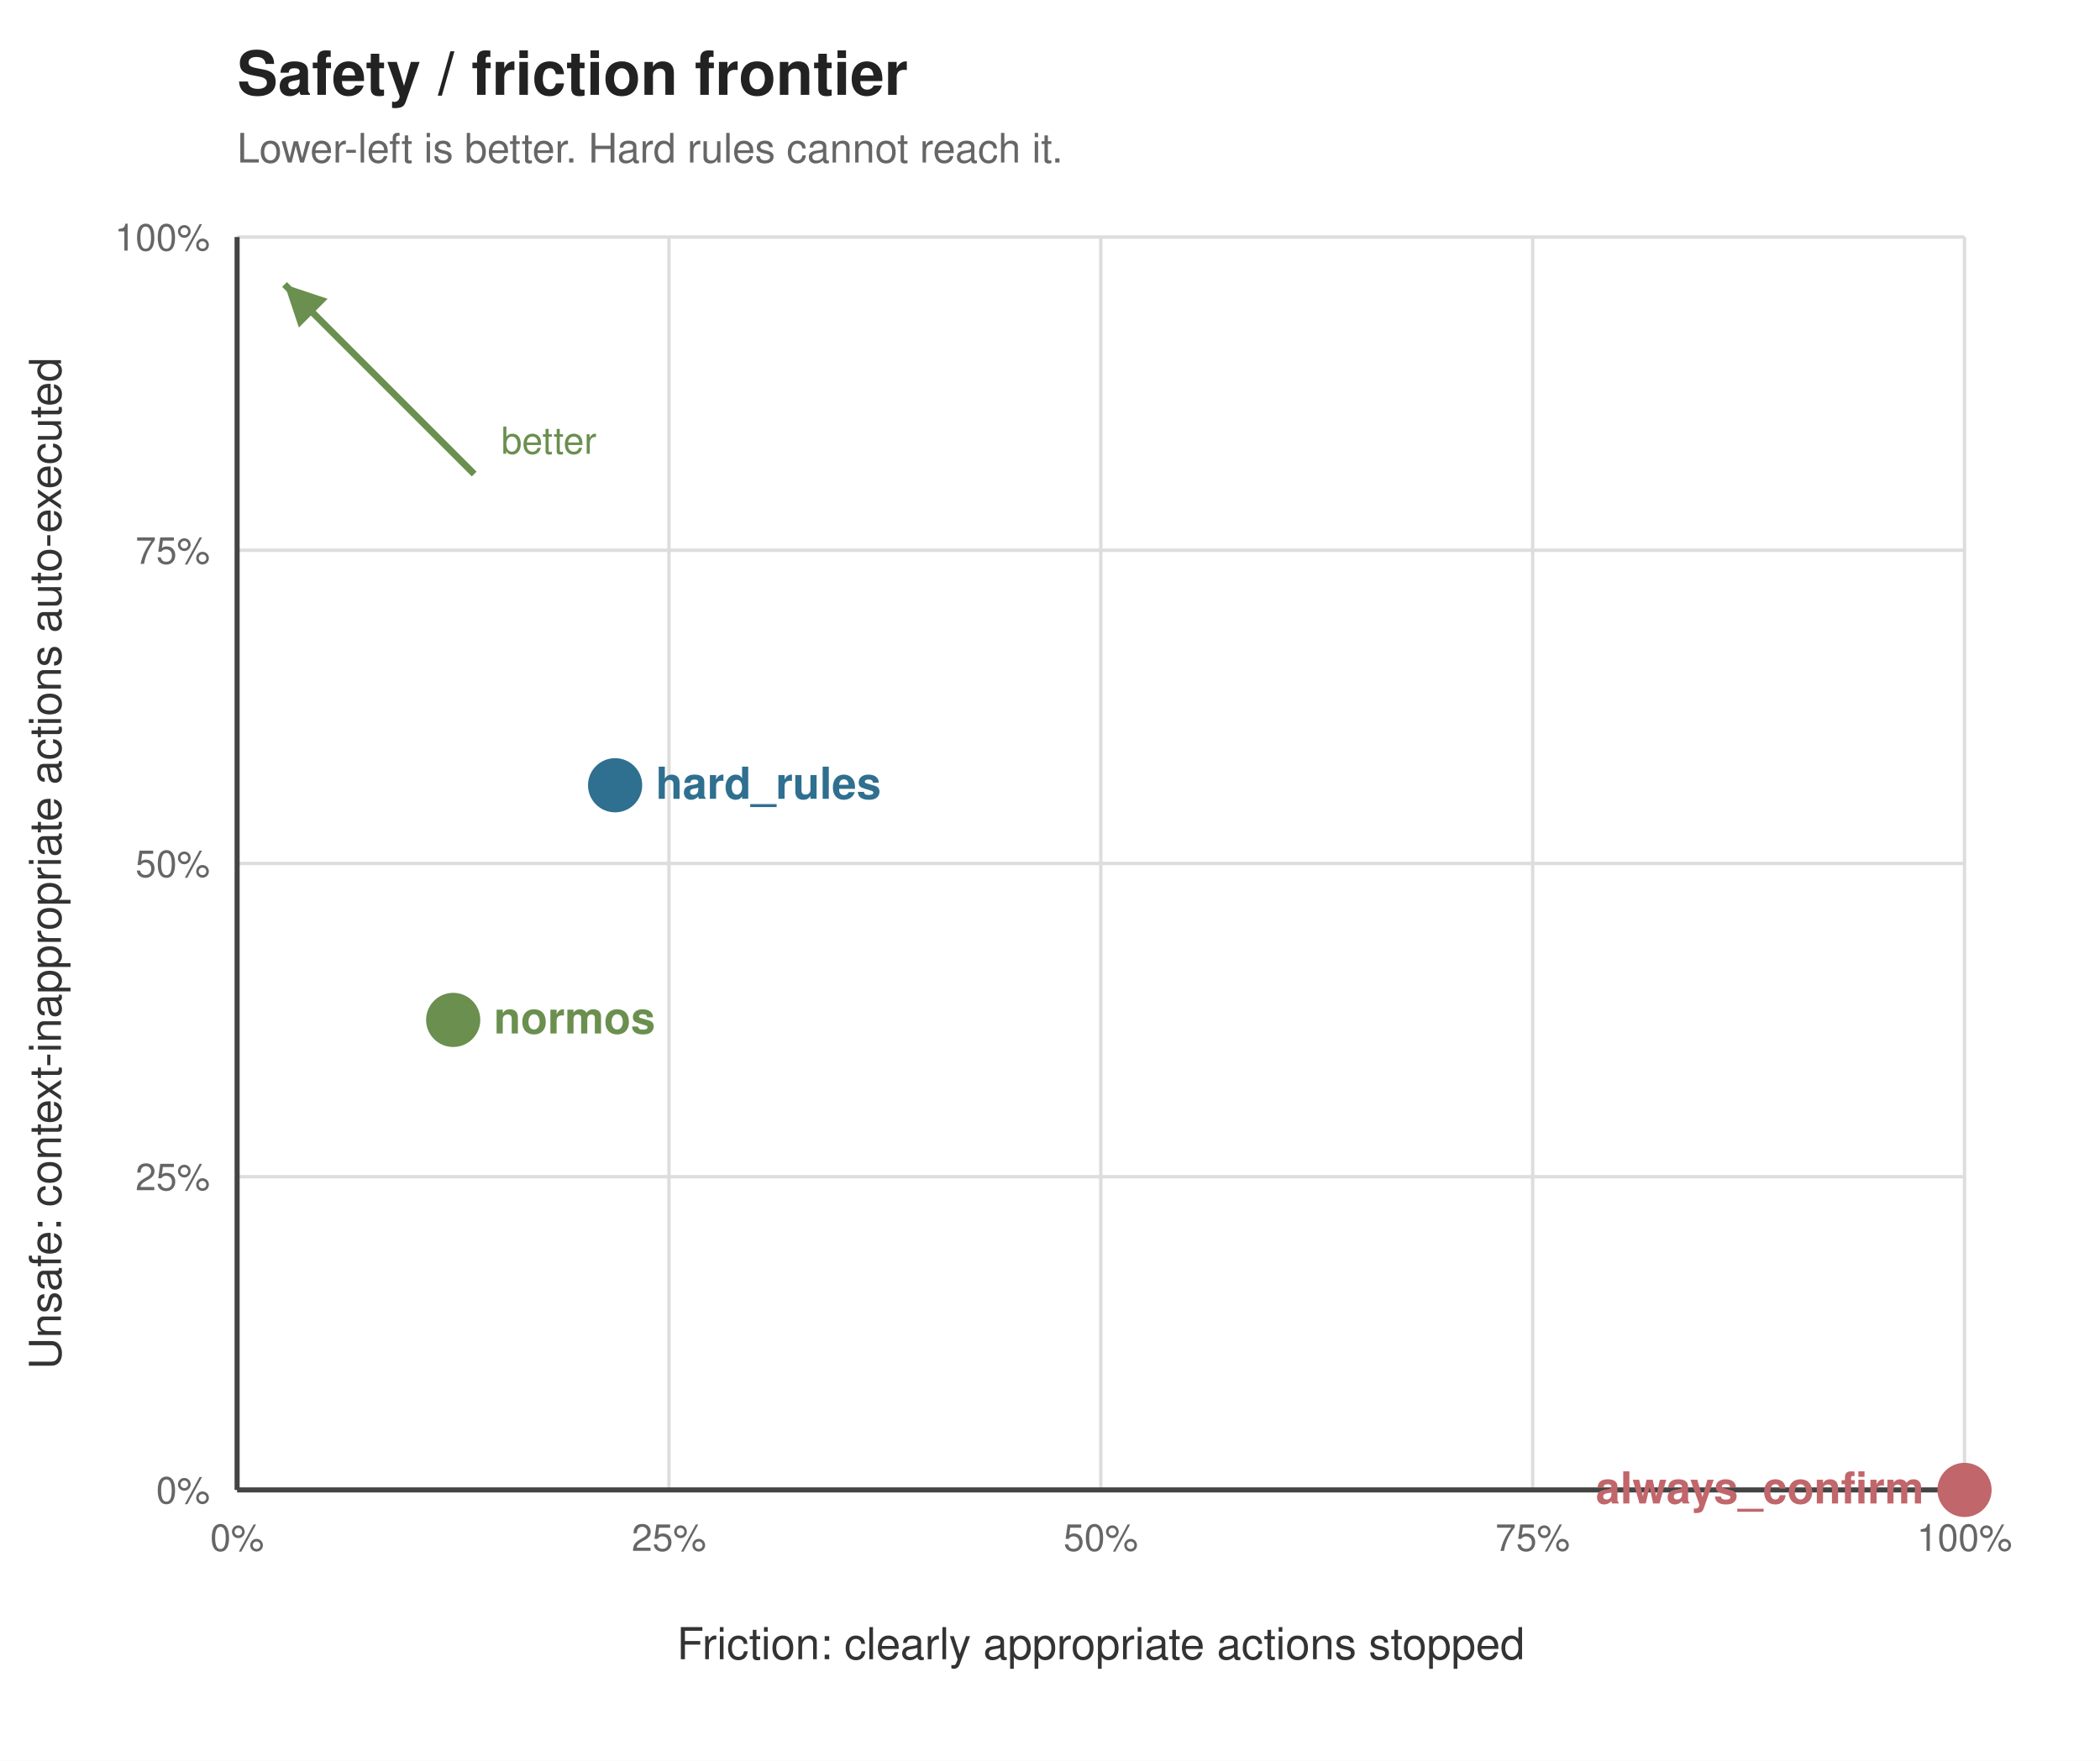
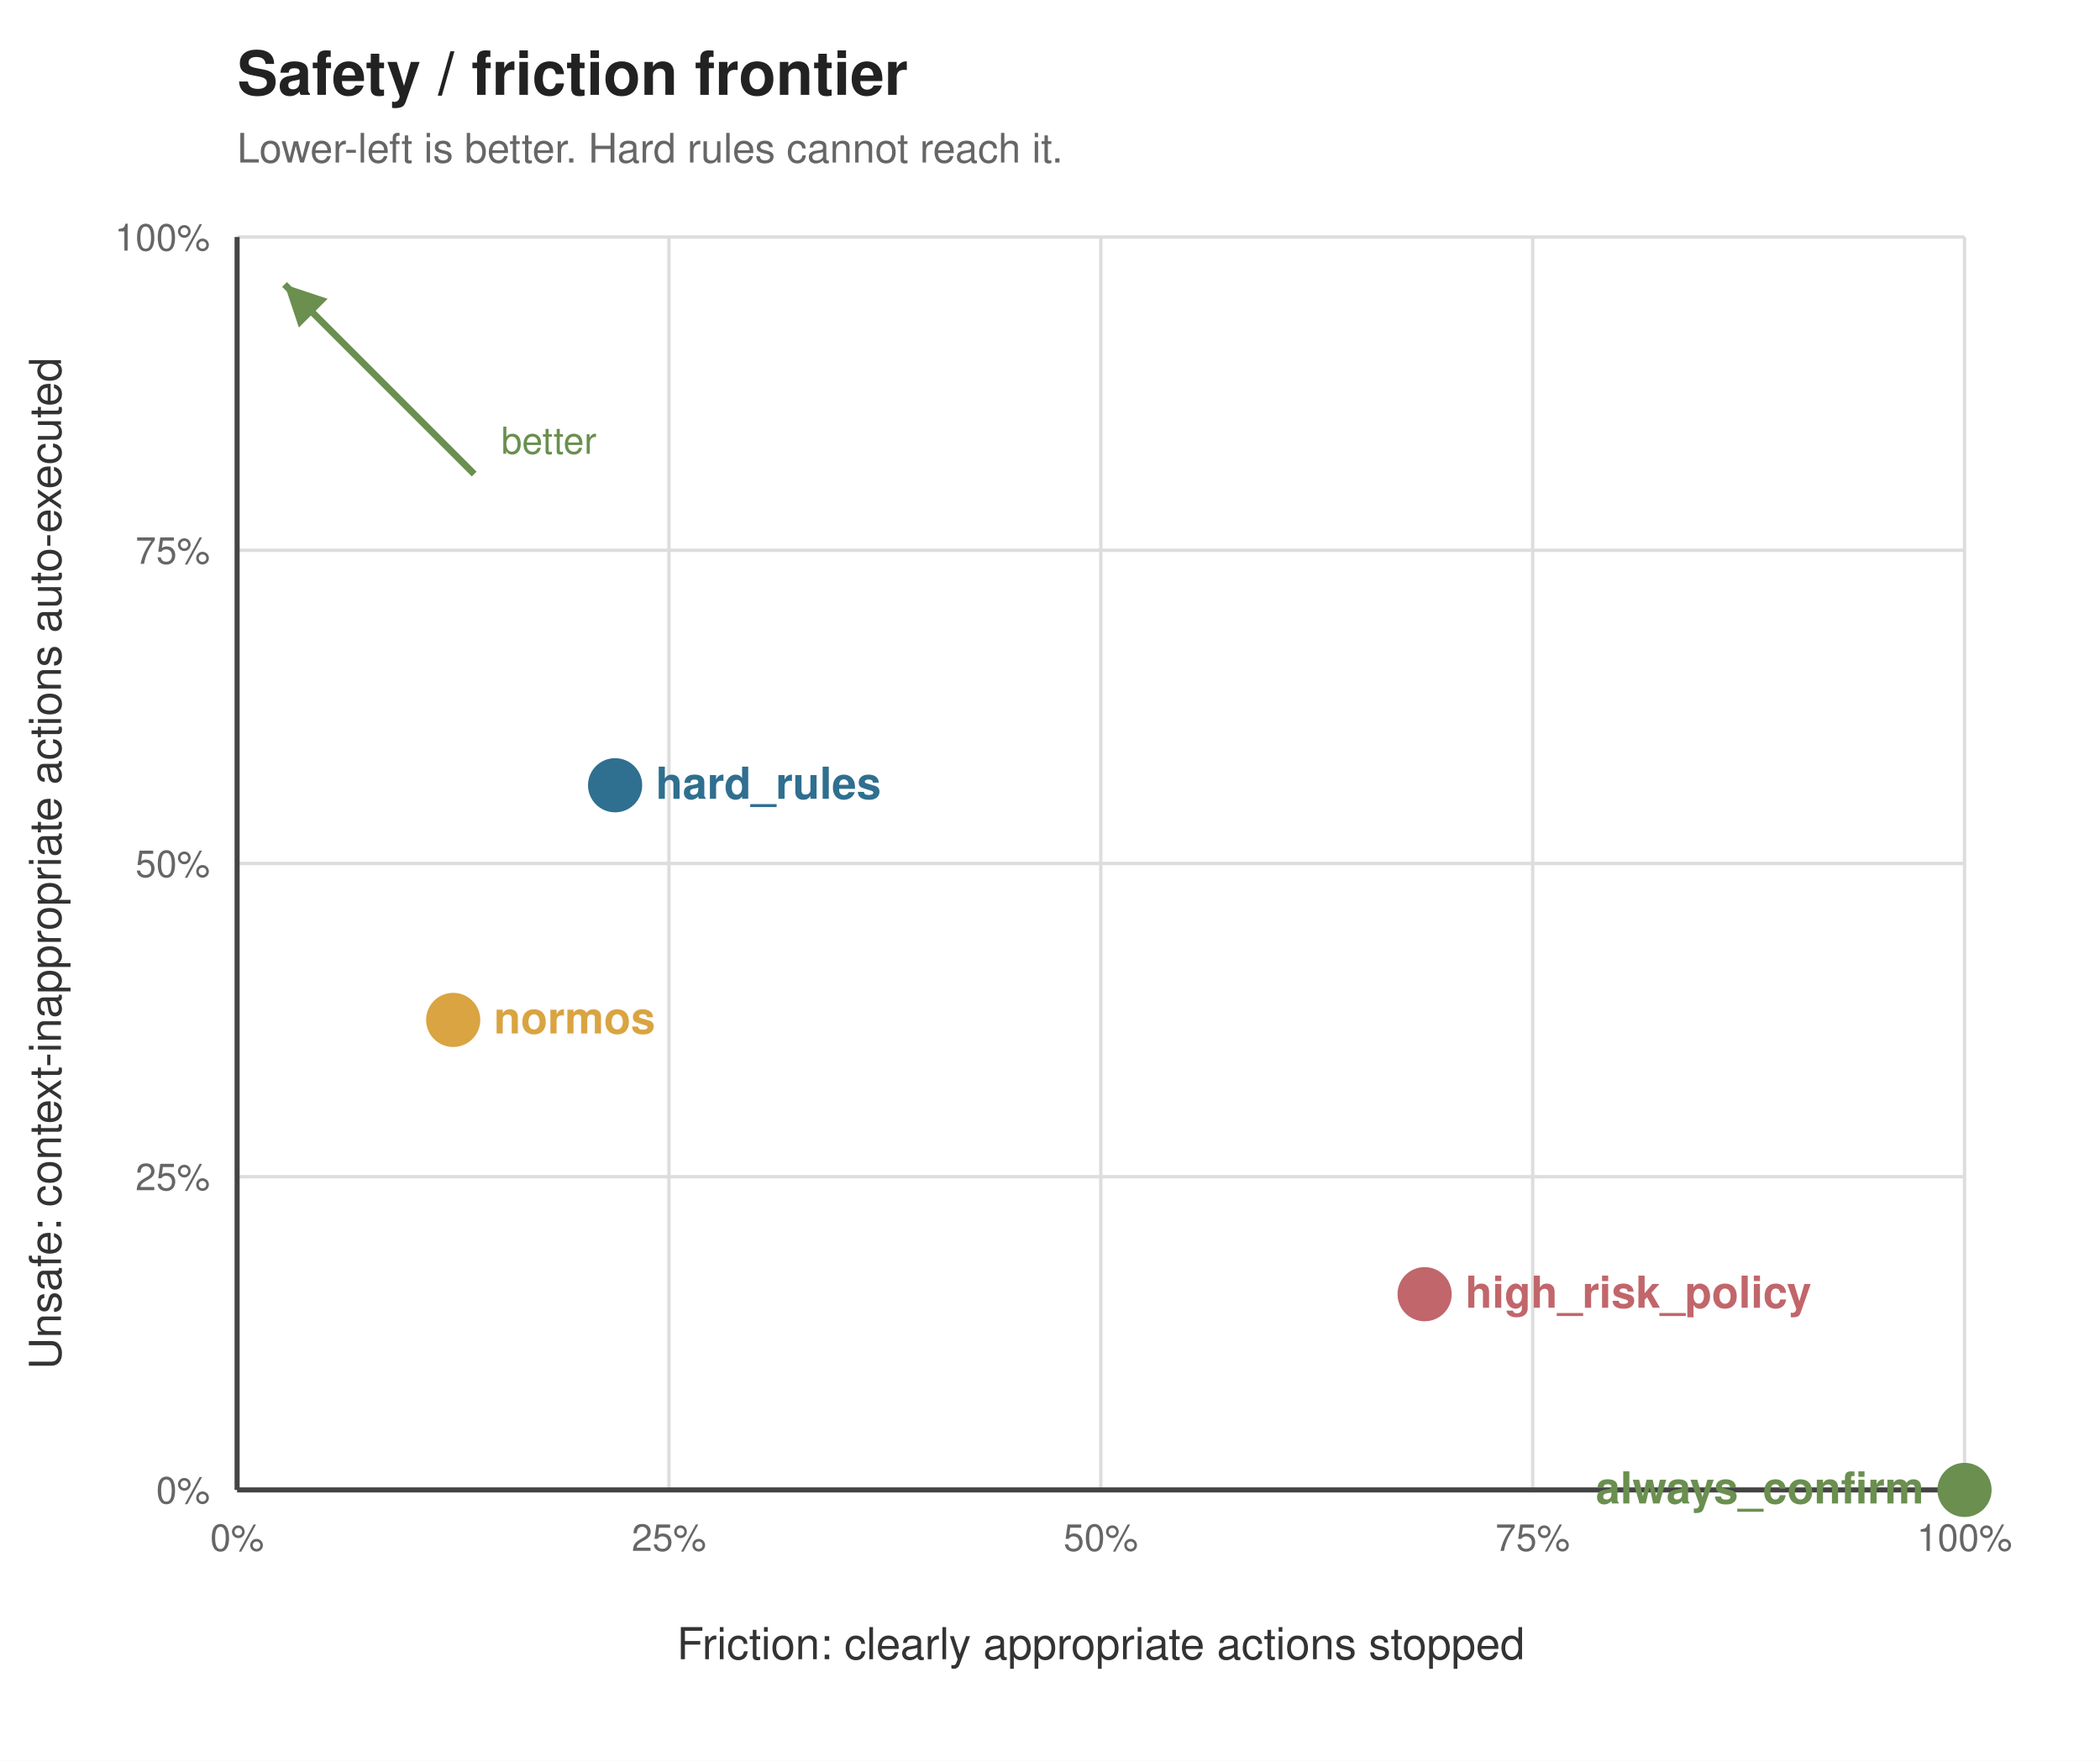
<svg xmlns="http://www.w3.org/2000/svg" viewBox="0 0 620 520" width="620" height="520" role="img">
  <rect width="620" height="520" fill="white" />
  <text x="70.0" y="28.0" font-family="Segoe UI, Helvetica, Arial, sans-serif" font-size="18" fill="#222" font-weight="bold" text-anchor="start">Safety / friction frontier</text>
  <text x="70.0" y="48.0" font-family="Segoe UI, Helvetica, Arial, sans-serif" font-size="12" fill="#666" font-weight="normal" text-anchor="start">Lower-left is better. Hard rules cannot reach it.</text>
  <line x1="70.0" y1="70" x2="70.0" y2="440" stroke="#dddddd" />
  <line x1="70" y1="440.0" x2="580" y2="440.0" stroke="#dddddd" />
  <text x="70.0" y="458.0" font-family="Segoe UI, Helvetica, Arial, sans-serif" font-size="11" fill="#666" font-weight="normal" text-anchor="middle">0%</text>
  <text x="62.0" y="444.0" font-family="Segoe UI, Helvetica, Arial, sans-serif" font-size="11" fill="#666" font-weight="normal" text-anchor="end">0%</text>
  <line x1="197.5" y1="70" x2="197.5" y2="440" stroke="#dddddd" />
  <line x1="70" y1="347.5" x2="580" y2="347.5" stroke="#dddddd" />
  <text x="197.5" y="458.0" font-family="Segoe UI, Helvetica, Arial, sans-serif" font-size="11" fill="#666" font-weight="normal" text-anchor="middle">25%</text>
  <text x="62.0" y="351.5" font-family="Segoe UI, Helvetica, Arial, sans-serif" font-size="11" fill="#666" font-weight="normal" text-anchor="end">25%</text>
  <line x1="325.0" y1="70" x2="325.0" y2="440" stroke="#dddddd" />
  <line x1="70" y1="255.0" x2="580" y2="255.0" stroke="#dddddd" />
  <text x="325.0" y="458.0" font-family="Segoe UI, Helvetica, Arial, sans-serif" font-size="11" fill="#666" font-weight="normal" text-anchor="middle">50%</text>
  <text x="62.0" y="259.0" font-family="Segoe UI, Helvetica, Arial, sans-serif" font-size="11" fill="#666" font-weight="normal" text-anchor="end">50%</text>
  <line x1="452.5" y1="70" x2="452.5" y2="440" stroke="#dddddd" />
  <line x1="70" y1="162.5" x2="580" y2="162.5" stroke="#dddddd" />
  <text x="452.5" y="458.0" font-family="Segoe UI, Helvetica, Arial, sans-serif" font-size="11" fill="#666" font-weight="normal" text-anchor="middle">75%</text>
  <text x="62.0" y="166.5" font-family="Segoe UI, Helvetica, Arial, sans-serif" font-size="11" fill="#666" font-weight="normal" text-anchor="end">75%</text>
  <line x1="580.0" y1="70" x2="580.0" y2="440" stroke="#dddddd" />
  <line x1="70" y1="70.0" x2="580" y2="70.0" stroke="#dddddd" />
  <text x="580.0" y="458.0" font-family="Segoe UI, Helvetica, Arial, sans-serif" font-size="11" fill="#666" font-weight="normal" text-anchor="middle">100%</text>
  <text x="62.0" y="74.0" font-family="Segoe UI, Helvetica, Arial, sans-serif" font-size="11" fill="#666" font-weight="normal" text-anchor="end">100%</text>
  <line x1="70" y1="440" x2="580" y2="440" stroke="#444" stroke-width="1.5" />
  <line x1="70" y1="70" x2="70" y2="440" stroke="#444" stroke-width="1.5" />
  <text x="325.0" y="490.0" font-family="Segoe UI, Helvetica, Arial, sans-serif" font-size="13" fill="#333" font-weight="normal" text-anchor="middle">Friction: clearly appropriate actions stopped</text>
  <text x="18.0" y="255.0" font-family="Segoe UI, Helvetica, Arial, sans-serif" font-size="13" fill="#333" font-weight="normal" text-anchor="middle" transform="rotate(-90 18 255.0)">Unsafe: context-inappropriate actions auto-executed</text>
  <line x1="140" y1="140" x2="84" y2="84" stroke="#6a8f4f" stroke-width="2" marker-end="url(#arrow)" />
  <defs>
    <marker id="arrow" markerWidth="9" markerHeight="9" refX="6" refY="3" orient="auto">
      <path d="M0,0 L6,3 L0,6 Z" fill="#6a8f4f" />
    </marker>
  </defs>
  <text x="148.0" y="134.0" font-family="Segoe UI, Helvetica, Arial, sans-serif" font-size="11" fill="#6a8f4f" font-weight="normal" text-anchor="start">better</text>
  <circle cx="181.6" cy="231.9" r="8" fill="#2f6f8f" />
  <text x="193.6" y="235.9" font-family="Segoe UI, Helvetica, Arial, sans-serif" font-size="13" fill="#2f6f8f" font-weight="bold" text-anchor="start">hard_rules</text>
-   <circle cx="580.0" cy="440.0" r="8" fill="#c1666b" />
-   <text x="568.0" y="444.0" font-family="Segoe UI, Helvetica, Arial, sans-serif" font-size="13" fill="#c1666b" font-weight="bold" text-anchor="end">always_confirm</text>
-   <circle cx="133.8" cy="301.2" r="8" fill="#6a8f4f" />
-   <text x="145.8" y="305.2" font-family="Segoe UI, Helvetica, Arial, sans-serif" font-size="13" fill="#6a8f4f" font-weight="bold" text-anchor="start">normos</text>
+   <circle cx="420.6" cy="382.2" r="8" fill="#c1666b" />
+   <text x="432.6" y="386.2" font-family="Segoe UI, Helvetica, Arial, sans-serif" font-size="13" fill="#c1666b" font-weight="bold" text-anchor="start">high_risk_policy</text>
+   <circle cx="580.0" cy="440.0" r="8" fill="#6a8f4f" />
+   <text x="568.0" y="444.0" font-family="Segoe UI, Helvetica, Arial, sans-serif" font-size="13" fill="#6a8f4f" font-weight="bold" text-anchor="end">always_confirm</text>
+   <circle cx="133.8" cy="301.2" r="8" fill="#d9a441" />
+   <text x="145.8" y="305.2" font-family="Segoe UI, Helvetica, Arial, sans-serif" font-size="13" fill="#d9a441" font-weight="bold" text-anchor="start">normos</text>
</svg>
